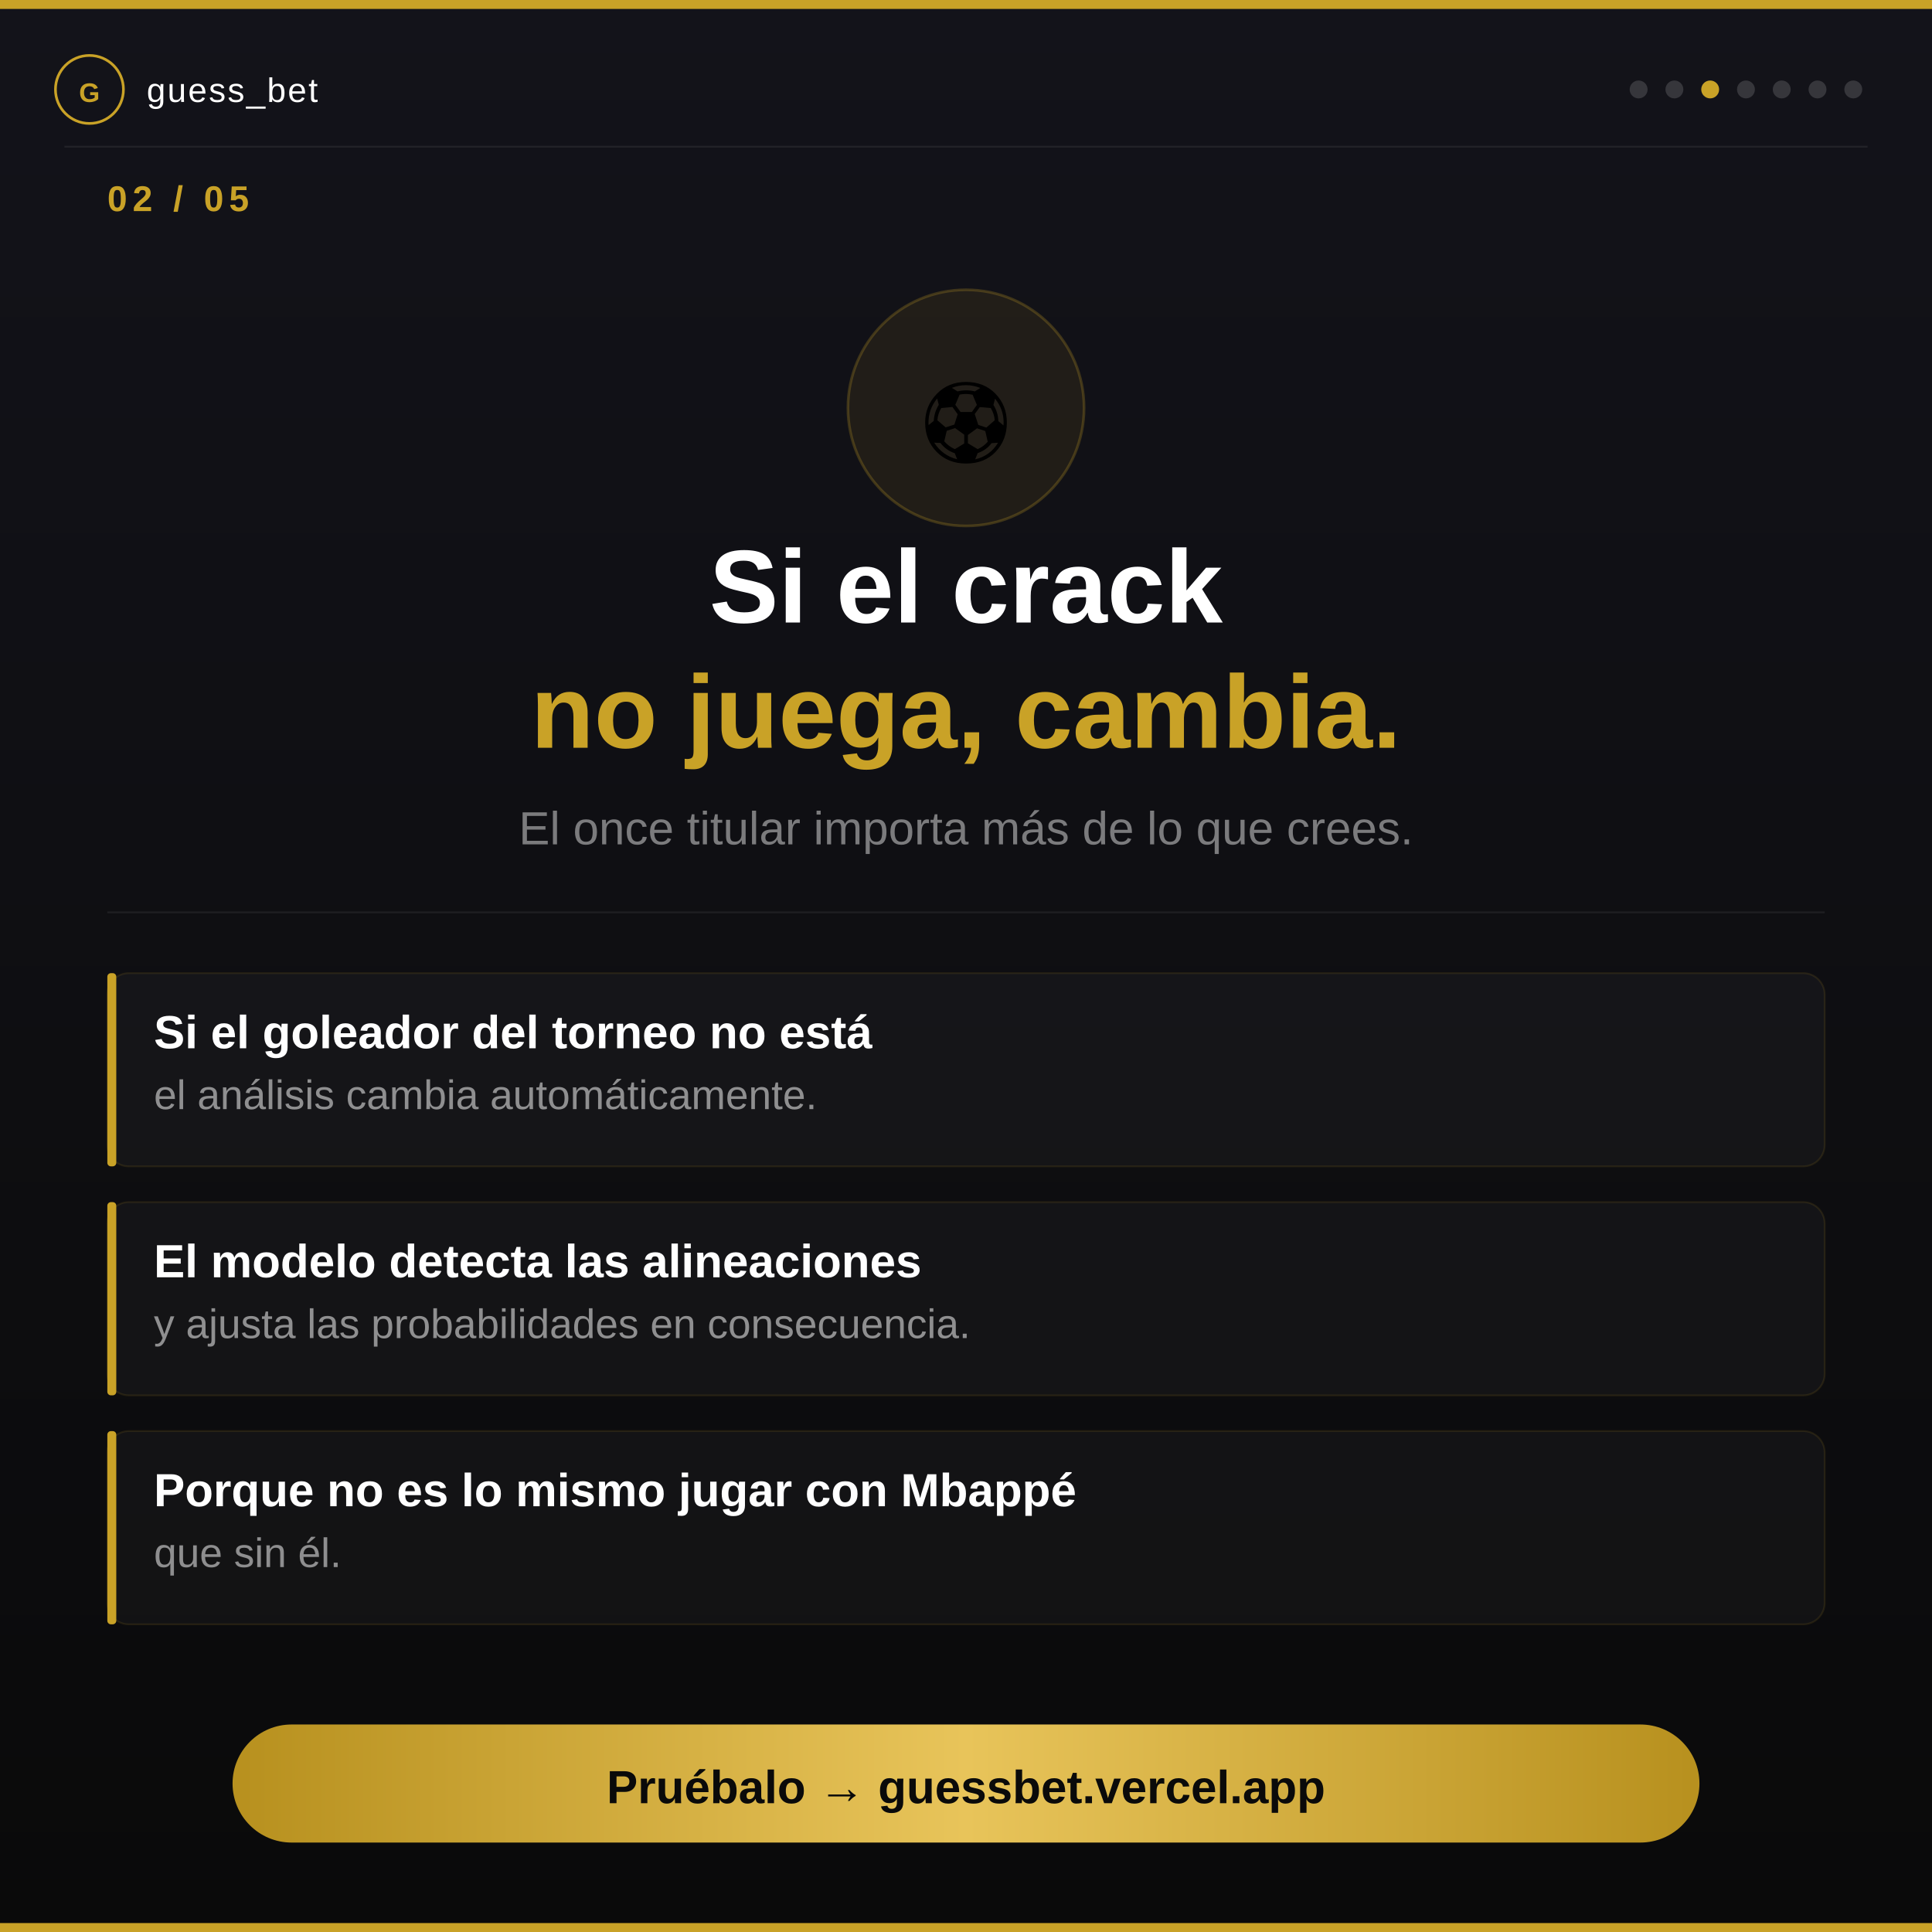
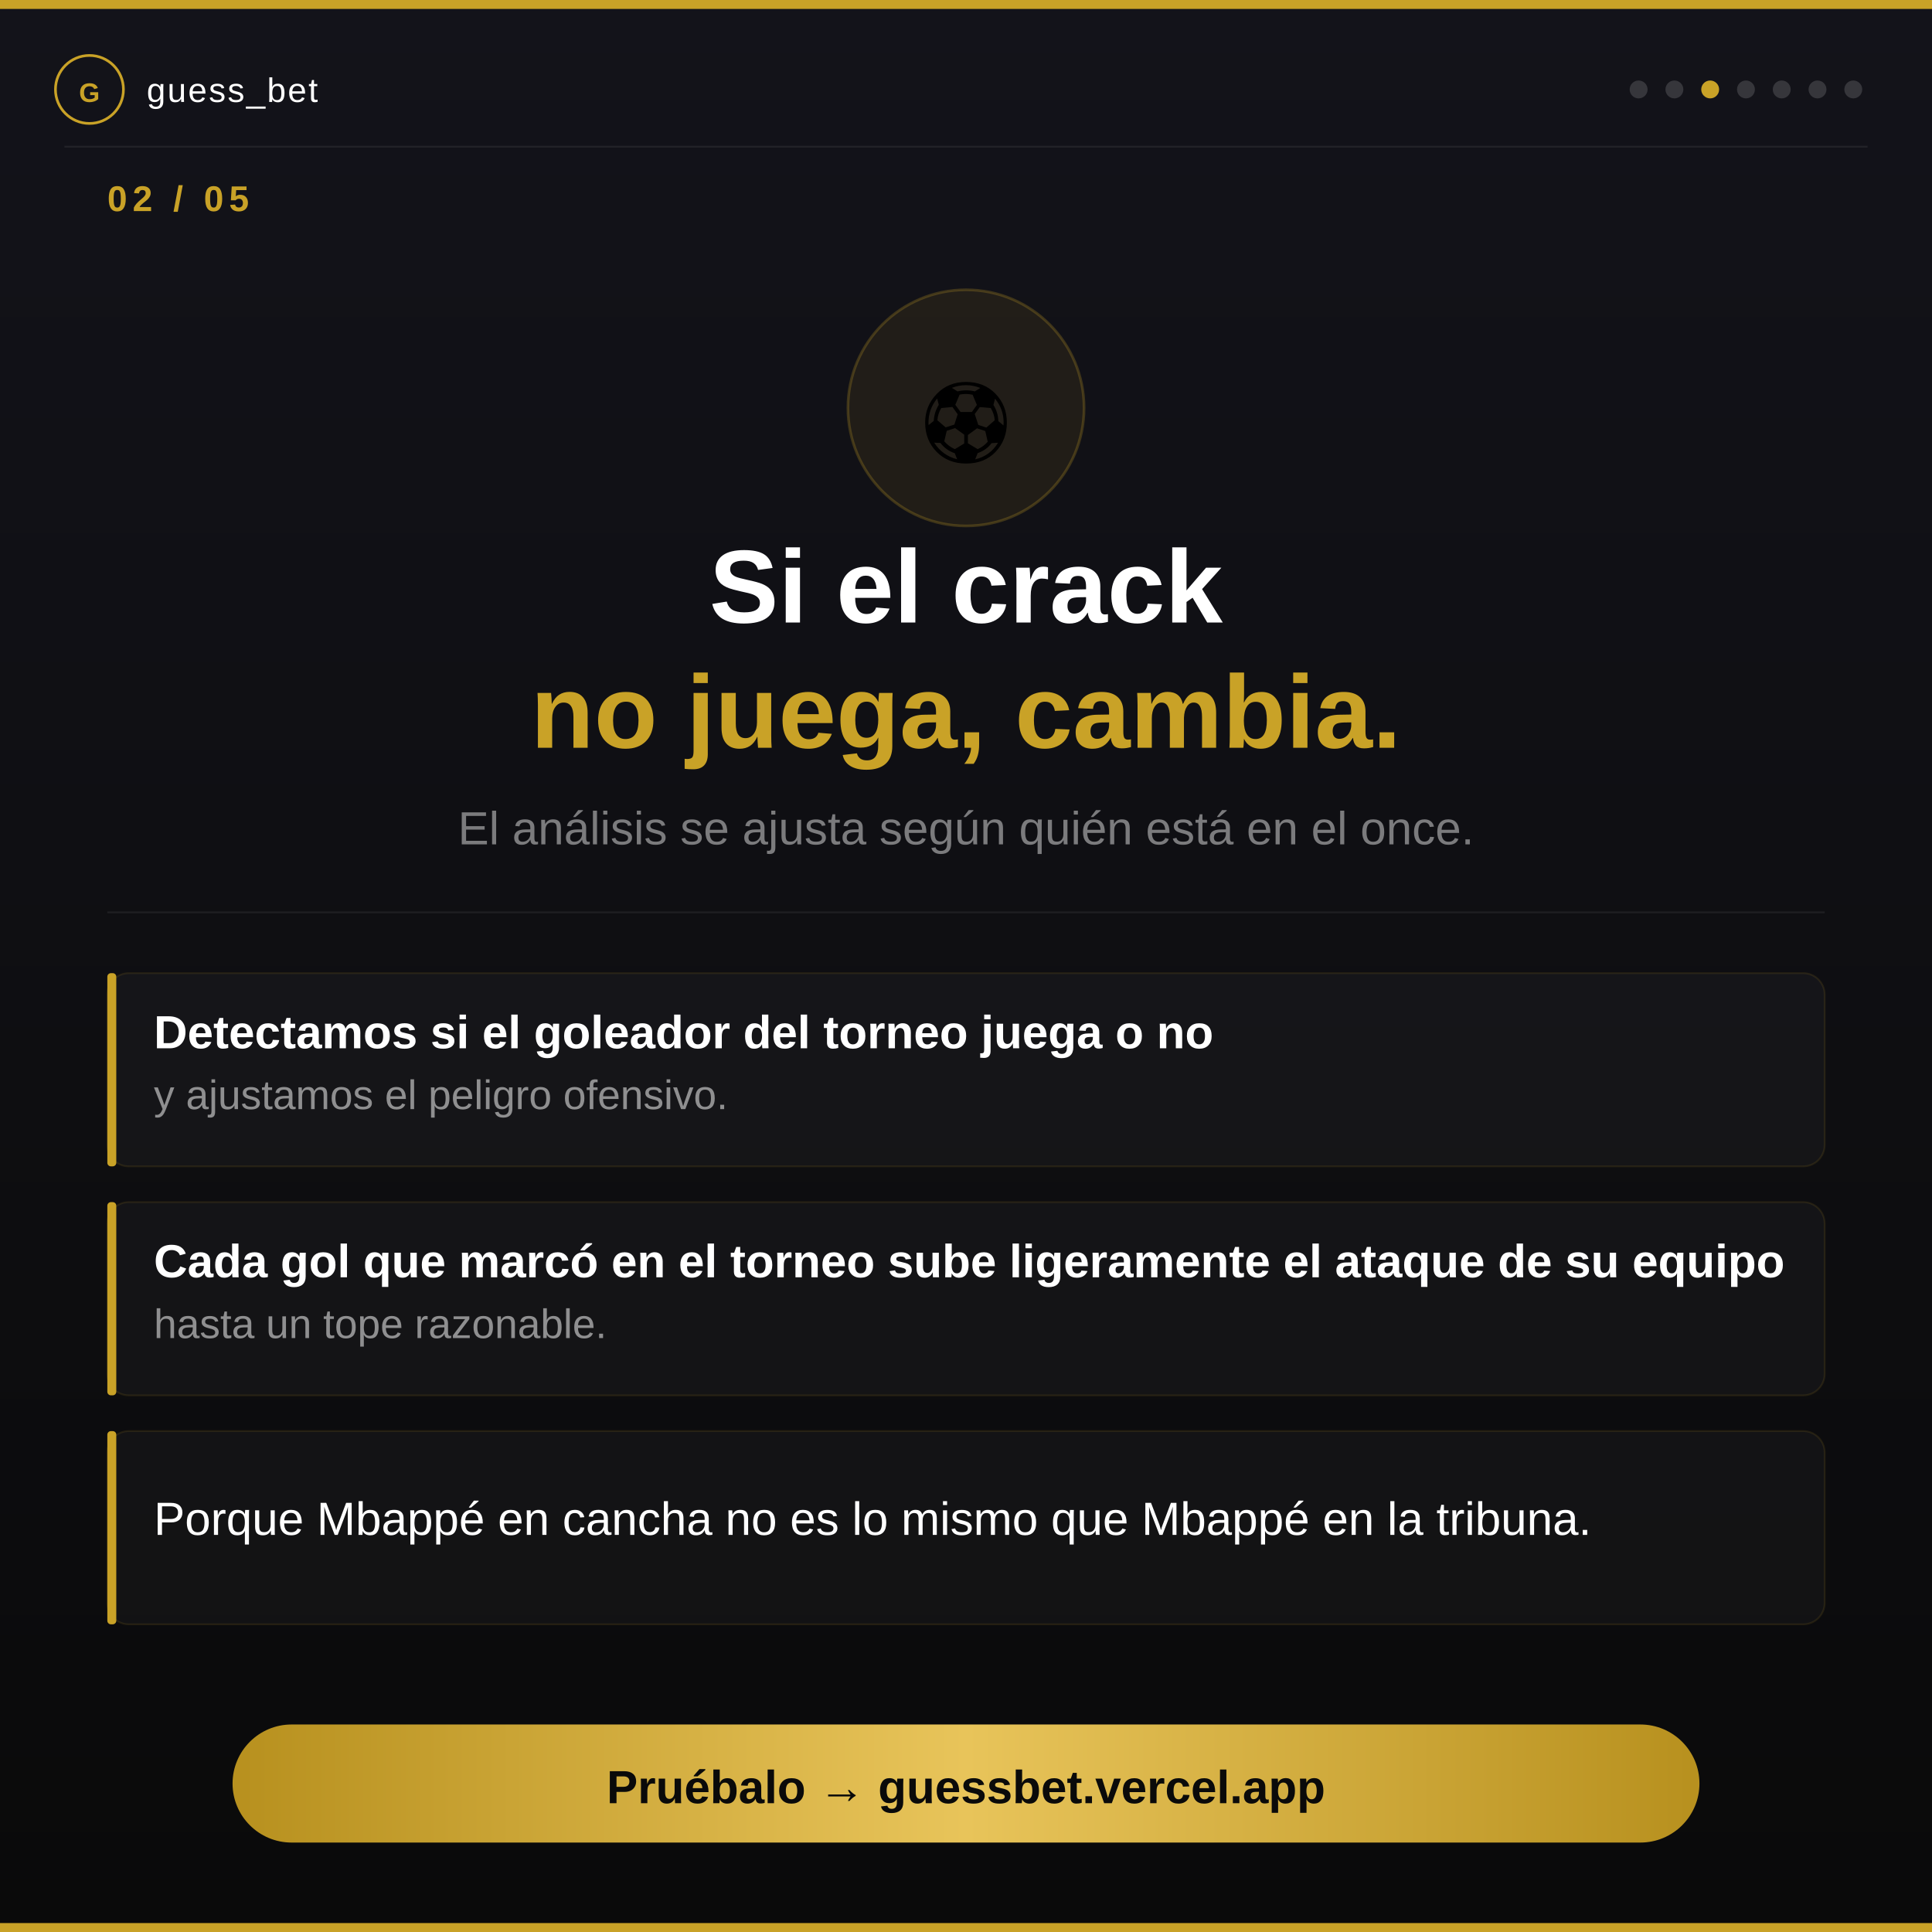
<svg xmlns="http://www.w3.org/2000/svg" width="1080" height="1080" viewBox="0 0 1080 1080">
  <defs>
    <linearGradient id="bg" x1="0" y1="0" x2="0" y2="1">
      <stop offset="0%" stop-color="#13131a" />
      <stop offset="100%" stop-color="#0a0a0a" />
    </linearGradient>
    <linearGradient id="gold" x1="0" y1="0" x2="1" y2="0">
      <stop offset="0%" stop-color="#b8911f" />
      <stop offset="50%" stop-color="#e8c45a" />
      <stop offset="100%" stop-color="#b8911f" />
    </linearGradient>
  </defs>
  <rect width="1080" height="1080" fill="url(#bg)" />
  <rect x="0" y="0" width="1080" height="5" fill="#C9A227" />
  <rect x="0" y="1075" width="1080" height="5" fill="#C9A227" />
  <circle cx="50" cy="50" r="19" fill="none" stroke="#C9A227" stroke-width="1.5" />
  <text x="50" y="57" font-family="Segoe UI, Arial, sans-serif" font-size="15" font-weight="700" fill="#C9A227" text-anchor="middle">G</text>
  <text x="82" y="57" font-family="Segoe UI, Arial, sans-serif" font-size="19" fill="#ffffff" letter-spacing="1">guess_bet</text>
  <circle cx="916" cy="50" r="5" fill="rgba(255,255,255,0.15)" />
  <circle cx="936" cy="50" r="5" fill="rgba(255,255,255,0.15)" />
  <circle cx="956" cy="50" r="5" fill="#C9A227" />
  <circle cx="976" cy="50" r="5" fill="rgba(255,255,255,0.15)" />
  <circle cx="996" cy="50" r="5" fill="rgba(255,255,255,0.15)" />
  <circle cx="1016" cy="50" r="5" fill="rgba(255,255,255,0.15)" />
  <circle cx="1036" cy="50" r="5" fill="rgba(255,255,255,0.15)" />
  <line x1="36" y1="82" x2="1044" y2="82" stroke="rgba(255,255,255,0.07)" stroke-width="1" />
  <text x="60" y="118" font-family="Segoe UI, Arial, sans-serif" font-size="20" font-weight="700" fill="#C9A227" letter-spacing="3">02 / 05</text>
  <circle cx="540" cy="228" r="66" fill="rgba(201,162,39,0.09)" stroke="rgba(201,162,39,0.25)" stroke-width="1.5" />
  <text x="540" y="256" font-family="Segoe UI Emoji,Arial" font-size="60" text-anchor="middle">⚽</text>
  <text x="540" y="348" font-family="Segoe UI, Arial, sans-serif" font-size="58" font-weight="900" fill="#ffffff" text-anchor="middle">Si el crack</text>
  <text x="540" y="418" font-family="Segoe UI, Arial, sans-serif" font-size="58" font-weight="900" fill="#C9A227" text-anchor="middle">no juega, cambia.</text>
-   <text x="540" y="472" font-family="Segoe UI, Arial, sans-serif" font-size="26" fill="rgba(255,255,255,0.45)" text-anchor="middle">El once titular importa más de lo que crees.</text>
+   <text x="540" y="472" font-family="Segoe UI, Arial, sans-serif" font-size="26" fill="rgba(255,255,255,0.45)" text-anchor="middle">El análisis se ajusta según quién está en el once.</text>
  <line x1="60" y1="510" x2="1020" y2="510" stroke="rgba(255,255,255,0.07)" stroke-width="1" />
  <rect x="60" y="544" width="960" height="108" rx="12" fill="rgba(255,255,255,0.03)" stroke="rgba(201,162,39,0.12)" stroke-width="1" />
  <rect x="60" y="544" width="5" height="108" rx="2" fill="#C9A227" />
-   <text x="86" y="586" font-family="Segoe UI, Arial, sans-serif" font-size="26" font-weight="700" fill="#ffffff">Si el goleador del torneo no está</text>
-   <text x="86" y="620" font-family="Segoe UI, Arial, sans-serif" font-size="23" fill="rgba(255,255,255,0.52)">el análisis cambia automáticamente.</text>
+   <text x="86" y="586" font-family="Segoe UI, Arial, sans-serif" font-size="26" font-weight="700" fill="#ffffff">Detectamos si el goleador del torneo juega o no</text>
+   <text x="86" y="620" font-family="Segoe UI, Arial, sans-serif" font-size="23" fill="rgba(255,255,255,0.52)">y ajustamos el peligro ofensivo.</text>
  <rect x="60" y="672" width="960" height="108" rx="12" fill="rgba(255,255,255,0.03)" stroke="rgba(201,162,39,0.12)" stroke-width="1" />
  <rect x="60" y="672" width="5" height="108" rx="2" fill="#C9A227" />
-   <text x="86" y="714" font-family="Segoe UI, Arial, sans-serif" font-size="26" font-weight="700" fill="#ffffff">El modelo detecta las alineaciones</text>
-   <text x="86" y="748" font-family="Segoe UI, Arial, sans-serif" font-size="23" fill="rgba(255,255,255,0.52)">y ajusta las probabilidades en consecuencia.</text>
+   <text x="86" y="714" font-family="Segoe UI, Arial, sans-serif" font-size="26" font-weight="700" fill="#ffffff">Cada gol que marcó en el torneo sube ligeramente el ataque de su equipo</text>
+   <text x="86" y="748" font-family="Segoe UI, Arial, sans-serif" font-size="23" fill="rgba(255,255,255,0.52)">hasta un tope razonable.</text>
  <rect x="60" y="800" width="960" height="108" rx="12" fill="rgba(255,255,255,0.03)" stroke="rgba(201,162,39,0.12)" stroke-width="1" />
  <rect x="60" y="800" width="5" height="108" rx="2" fill="#C9A227" />
-   <text x="86" y="842" font-family="Segoe UI, Arial, sans-serif" font-size="26" font-weight="700" fill="#ffffff">Porque no es lo mismo jugar con Mbappé</text>
-   <text x="86" y="876" font-family="Segoe UI, Arial, sans-serif" font-size="23" fill="rgba(255,255,255,0.52)">que sin él.</text>
+   <text x="86" y="858" font-family="Segoe UI, Arial, sans-serif" font-size="26" font-weight="500" fill="#ffffff">Porque Mbappé en cancha no es lo mismo que Mbappé en la tribuna.</text>
  <rect x="130" y="964" width="820" height="66" rx="33" fill="url(#gold)" />
  <text x="540" y="1008" font-family="Segoe UI, Arial, sans-serif" font-size="26" font-weight="700" fill="#0a0a0a" text-anchor="middle">Pruébalo → guessbet.vercel.app</text>
</svg>
